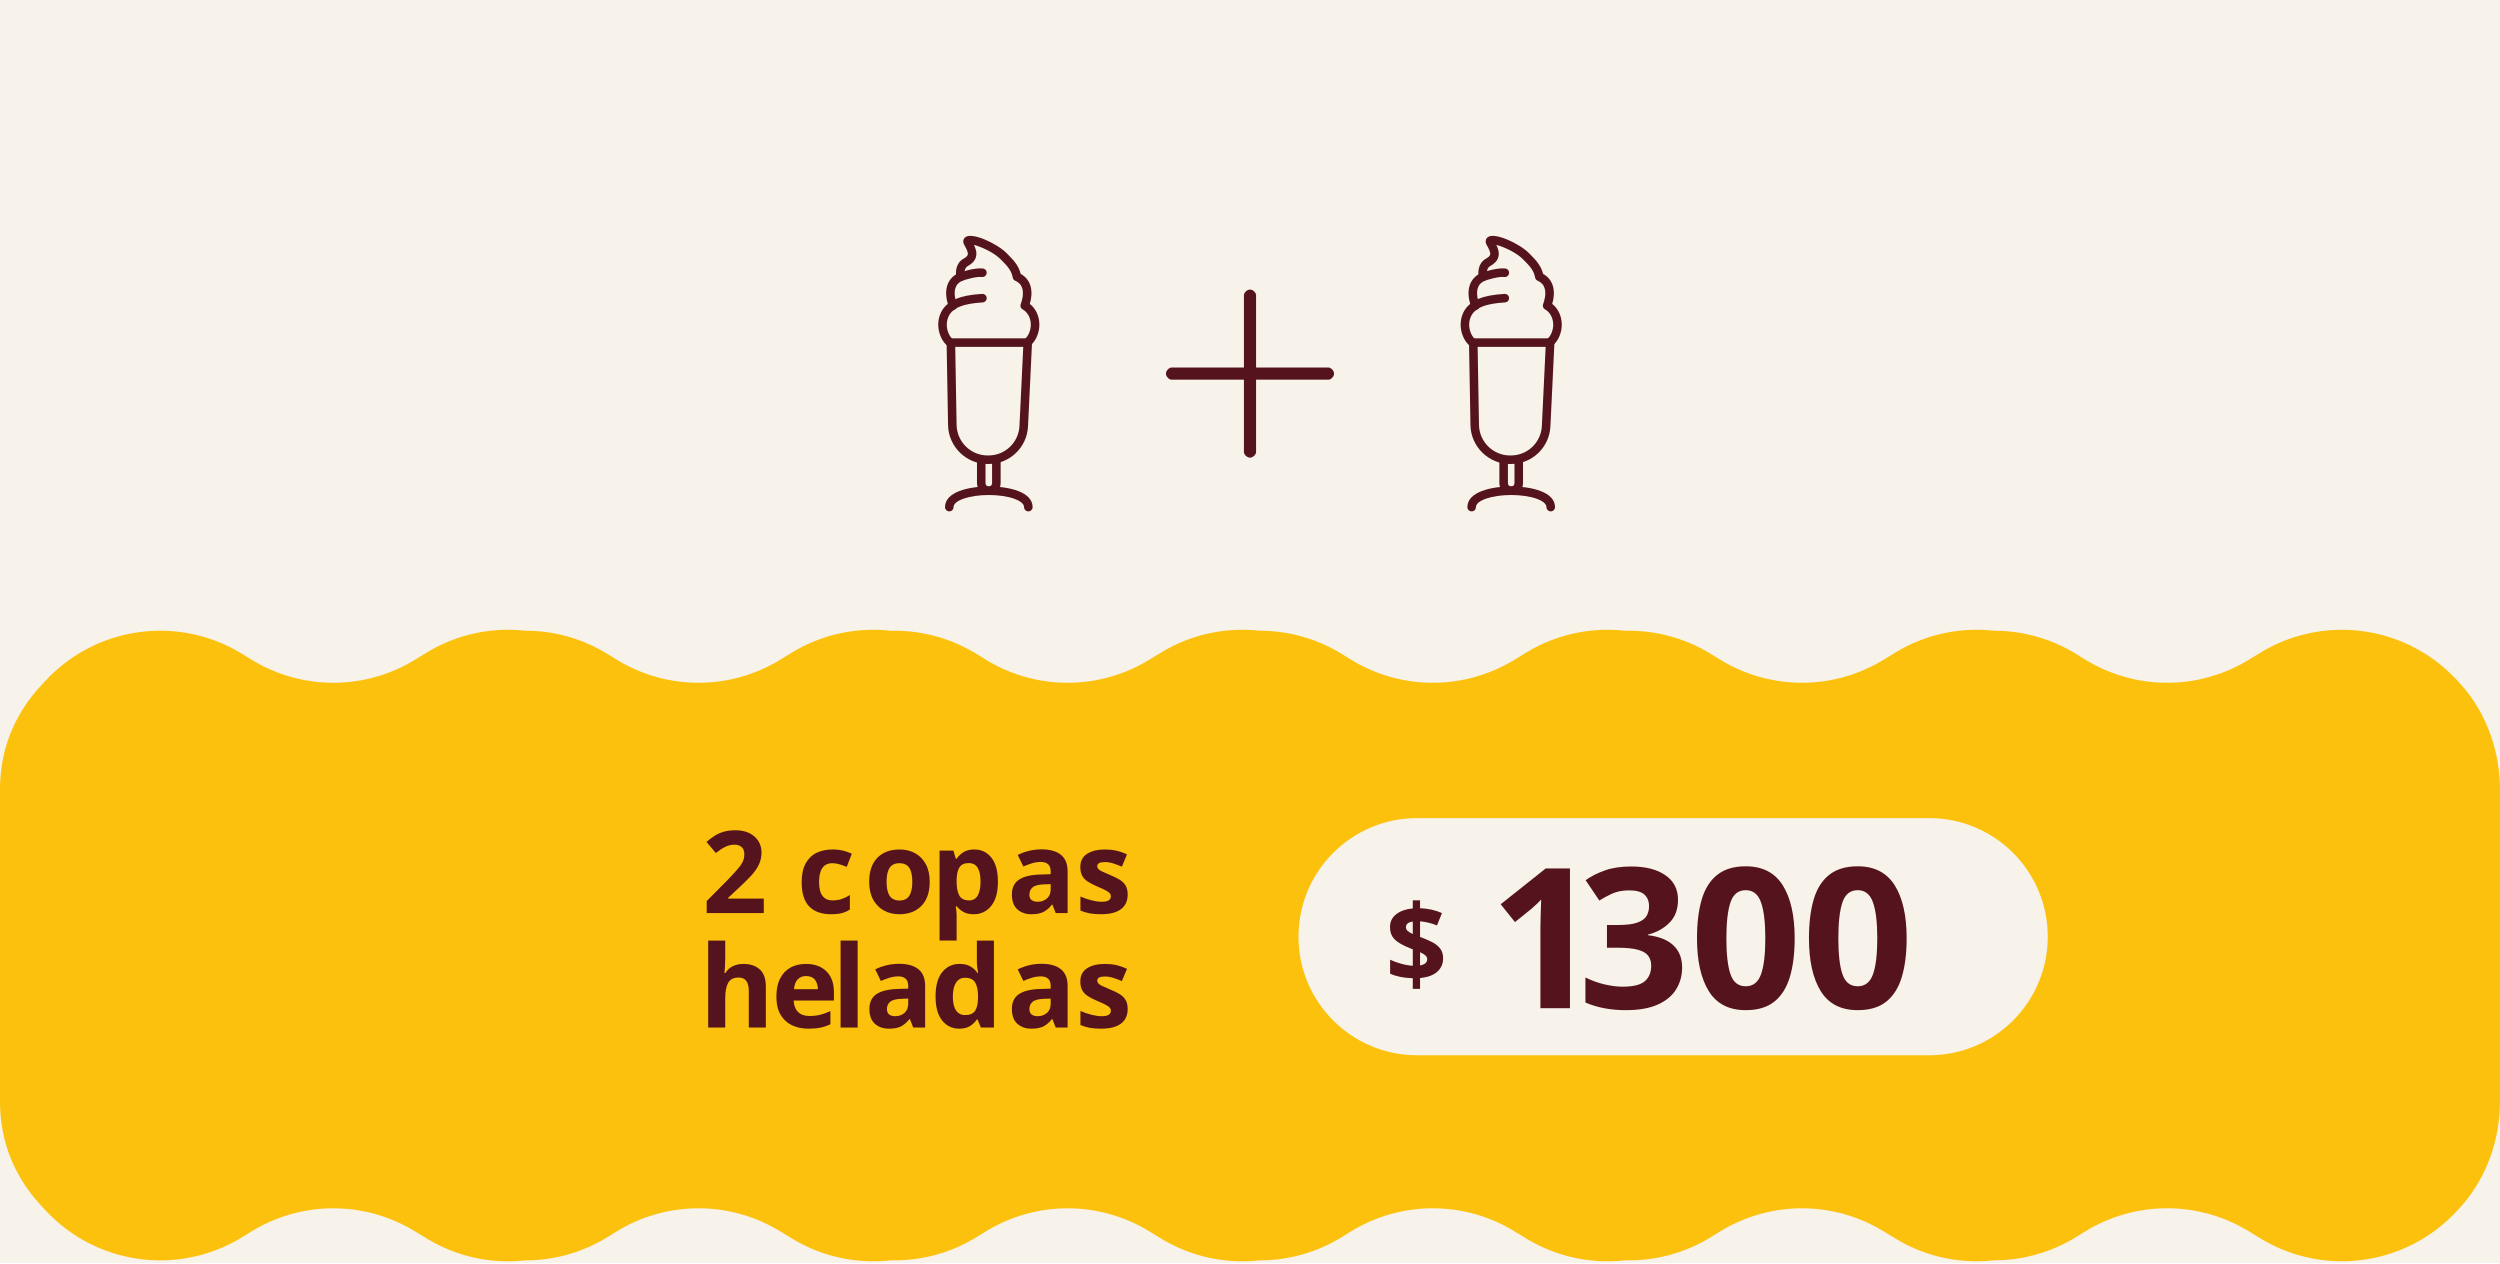
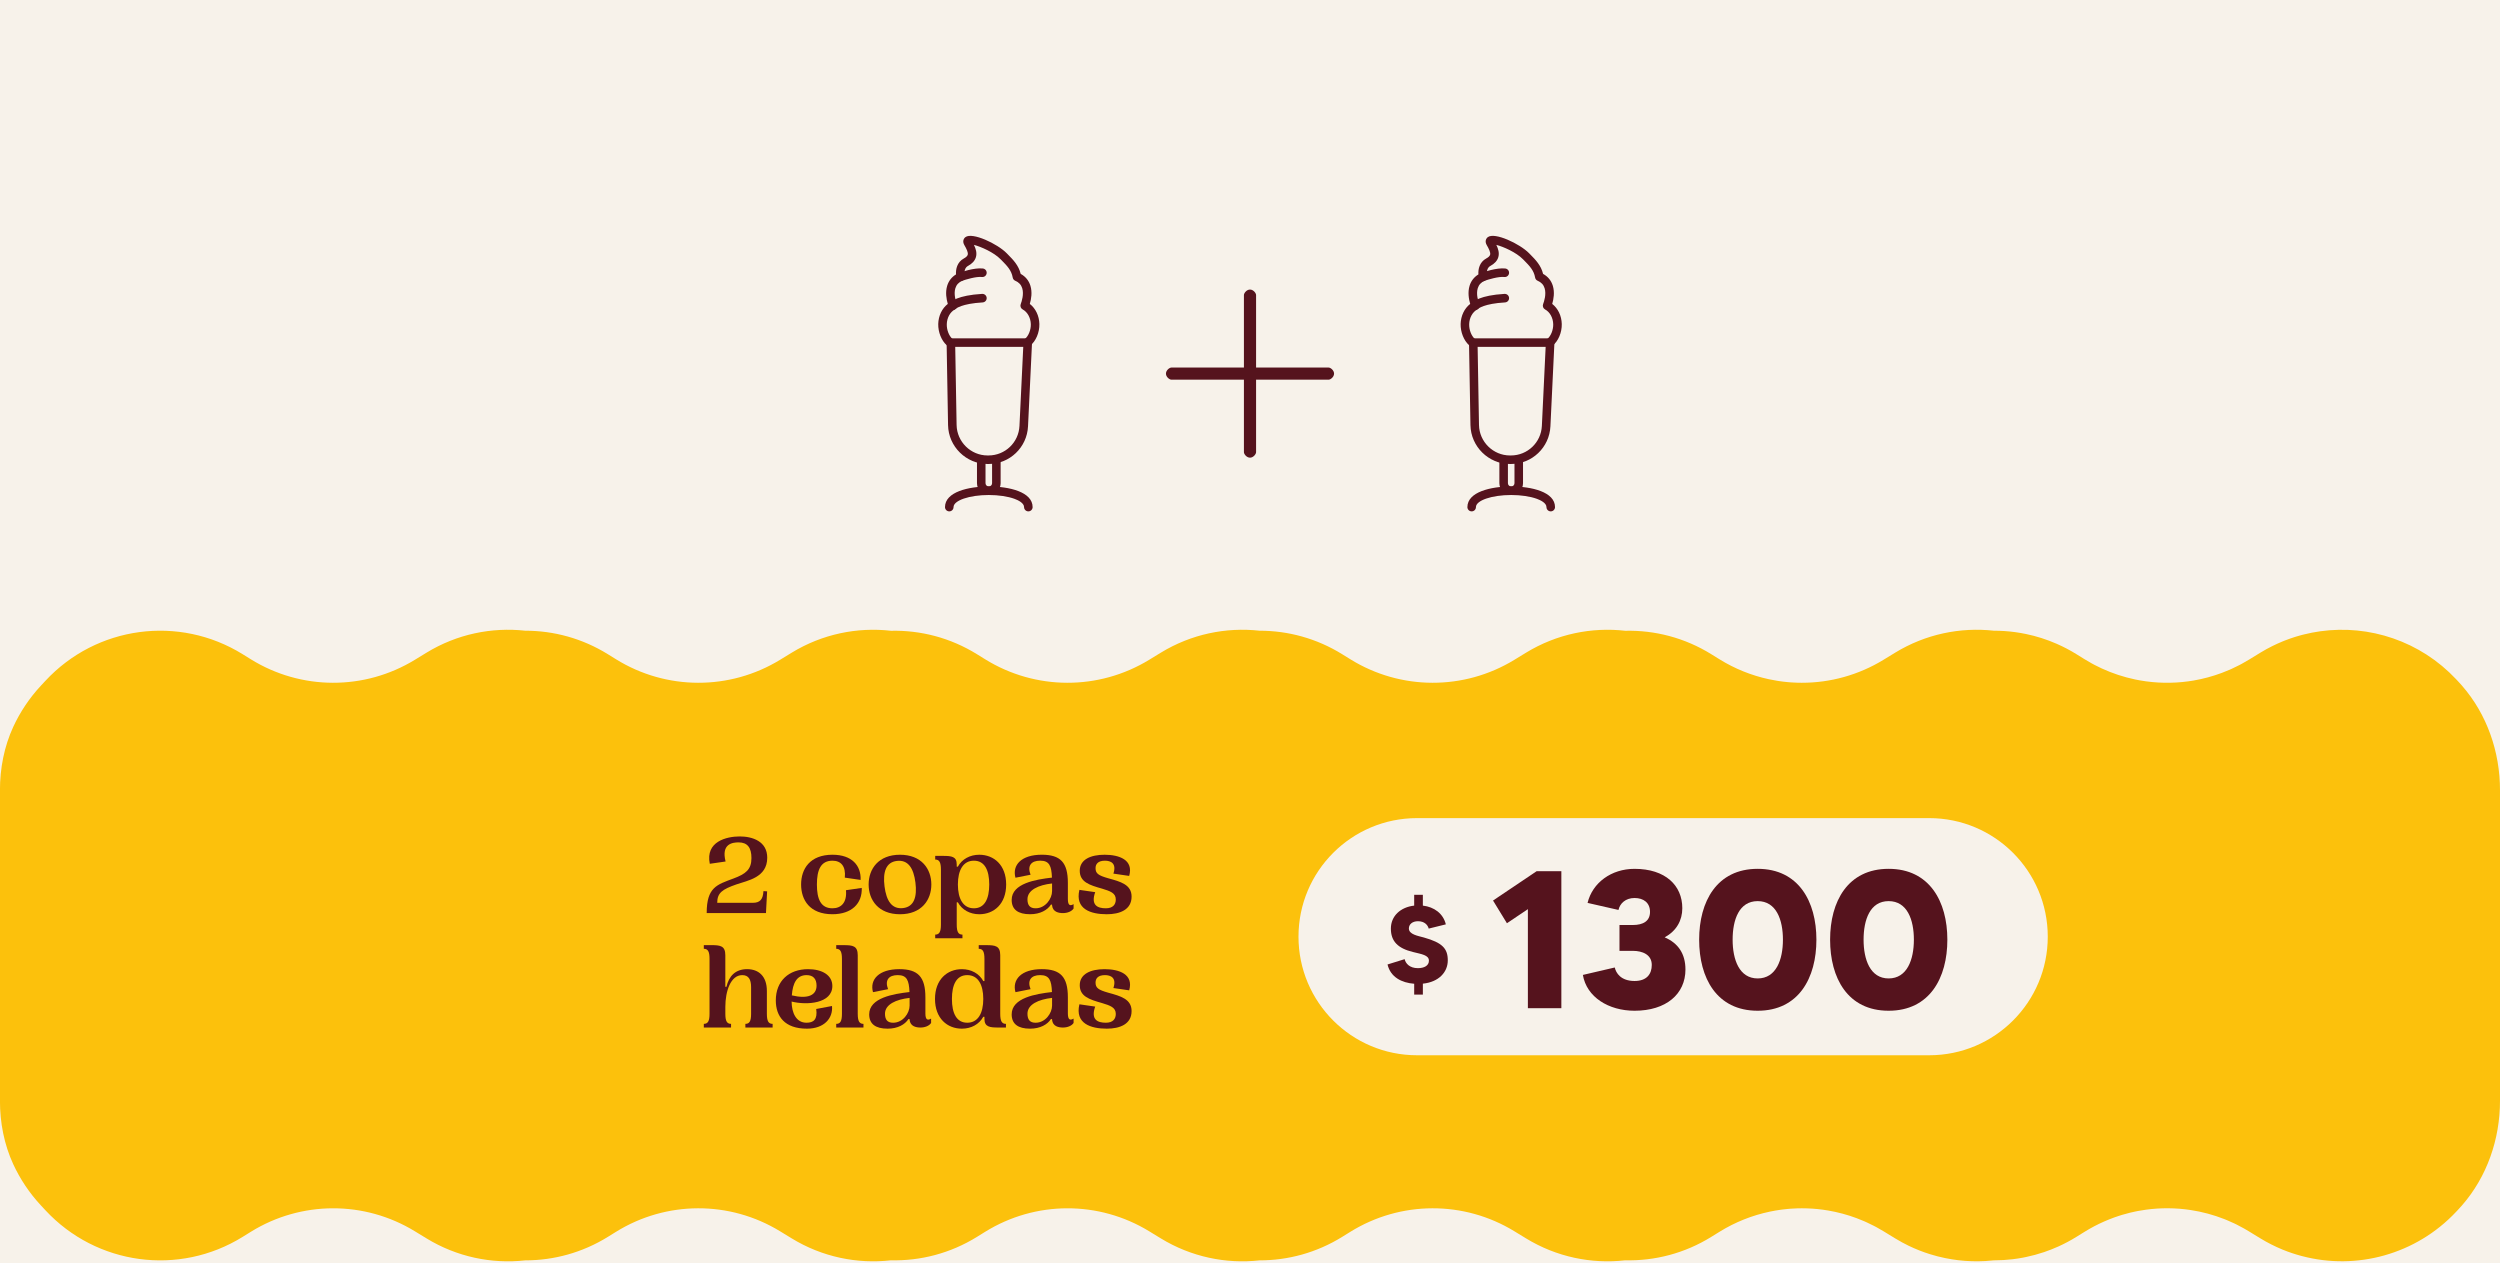
- <svg xmlns="http://www.w3.org/2000/svg" xmlns:xlink="http://www.w3.org/1999/xlink" viewBox="0 0 1920 970">
-   <style>.E{letter-spacing:0em}.J{letter-spacing:-.03em}.I{letter-spacing:-.05em}.L{letter-spacing:-.05em}.H{letter-spacing:-.02em}.M{letter-spacing:-.03em}.K{letter-spacing:0em}.N{fill:#55131d}.O{font-weight:700}.P{font-family:MADETOMMY-Bold,MADE TOMMY}</style>
-   <path d="M0 970V0h1920v970z" fill="#f7f2ea" />
-   <path d="M1920 606.83v238.61c0 29.43-9.94 58.26-29.24 80.36-.99 1.14-2.02 2.28-3.07 3.39l-1.44 1.53c-30.88 32.82-76.46 44.97-118.2 33.99l-1.13-.3-2.55-.73-1.58-.48-2.26-.72-2.02-.7-1.86-.66c-1.3-.48-2.59-.99-3.88-1.52-5.76-2.39-11.41-5.24-16.87-8.58l-8.84-5.4a111.64 111.64 0 0 0-3.64-2.14 128.98 128.98 0 0 0-5.56-2.95l-1.88-.92a137.89 137.89 0 0 0-5.71-2.54l-1.92-.78a119.7 119.7 0 0 0-25.73-6.95 120.02 120.02 0 0 0-34.69-.27 129.9 129.9 0 0 0-6.12 1l-2.03.41a155.24 155.24 0 0 0-4.04.91c-2.01.49-4.01 1.03-6.01 1.64l-2.48.78-2.94 1-1.04.37-3.38 1.29-3.87 1.62c-5.13 2.26-10.14 4.88-15 7.9l-6.28 3.89c-4.51 2.8-9.16 5.27-13.89 7.41-3.61 1.63-7.28 3.07-10.99 4.33-4.61 1.56-9.3 2.82-14 3.8l-2.58.51a107.23 107.23 0 0 1-3.04.52c-.34.06-.68.11-1 .16-1.17.18-2.35.33-3.53.48-4.78.57-9.6.86-14.39.85-2.23.25-4.47.43-6.7.55a119.34 119.34 0 0 1-20.69-.65c-3.36-.41-6.7-.94-10.03-1.62a140.04 140.04 0 0 1-5.99-1.38c-1.98-.52-3.95-1.08-5.91-1.7a120.58 120.58 0 0 1-16.07-6.36c-1.68-.82-3.34-1.67-5-2.56h0c-1.86-1.01-3.7-2.08-5.52-3.19l-8.83-5.4a120.74 120.74 0 0 0-5.48-3.15l-1.86-.98a126.84 126.84 0 0 0-5.63-2.74l-1.91-.85c-1.9-.83-3.83-1.6-5.76-2.33-7.11-2.66-14.4-4.61-21.79-5.89a108.8 108.8 0 0 0-4.03-.62c-5.39-.74-10.83-1.1-16.26-1.1l-2.04.02c-.6 0-1.19.02-1.79.04-1.65.05-3.3.14-4.95.26l-1.48.12a113.93 113.93 0 0 0-4.1.43c-.74.08-1.46.18-2.19.28a122 122 0 0 0-3.83.6c-1.39.24-2.78.51-4.17.8-13.5 2.82-26.63 8-38.76 15.51l-6.28 3.89c-20.43 12.66-43.38 18.52-66.04 17.99-25.88 2.95-52.74-2.46-76.3-16.87l-8.84-5.4a120.05 120.05 0 0 0-126.02.39l-6.28 3.89a119.96 119.96 0 0 1-63.43 18.04c-25.76 2.85-52.47-2.58-75.92-16.92l-8.83-5.4c-38.75-23.69-87.4-23.54-126.02.39l-6.28 3.89c-20.43 12.66-43.38 18.52-66.04 17.99-25.88 2.95-52.74-2.46-76.3-16.87l-8.84-5.4a120.05 120.05 0 0 0-126.02.39l-6.27 3.89c-19.65 12.17-41.62 18.06-63.43 18.04-25.77 2.85-52.48-2.58-75.92-16.92l-8.84-5.4c-38.75-23.69-87.4-23.54-126.02.39l-6.27 3.89c-48.88 30.3-112.24 21.76-151.46-20.42l-3.42-3.68c-8.97-9.64-16.07-20.37-21.32-31.73-7.02-15.22-10.2-31.95-10.2-48.73V606.99c0-16.79 3.18-33.51 10.2-48.73 5.25-11.37 12.35-22.1 21.32-31.74l3.42-3.67c39.22-42.18 102.58-50.72 151.46-20.42l6.27 3.89c38.62 23.93 87.26 24.08 126.02.38l8.84-5.4c23.44-14.33 50.15-19.76 75.92-16.91 21.81-.03 43.78 5.87 63.43 18.04l6.27 3.89c38.62 23.93 87.26 24.08 126.02.39l8.84-5.41c23.56-14.4 50.42-19.81 76.3-16.86 22.66-.53 45.62 5.33 66.04 17.99l6.28 3.89c38.62 23.93 87.26 24.08 126.02.38l8.83-5.4c23.45-14.33 50.16-19.76 75.92-16.91a119.87 119.87 0 0 1 63.43 18.04l6.28 3.89c38.62 23.93 87.26 24.08 126.02.39l8.84-5.41c23.56-14.4 50.42-19.81 76.3-16.86 22.66-.53 45.62 5.33 66.04 17.99l6.28 3.89c11.86 7.35 24.68 12.46 37.86 15.31 2.1.46 4.21.86 6.32 1.19l1.7.27 3.05.41c1.06.13 2.13.24 3.2.34a44.59 44.59 0 0 0 1.59.14 43.03 43.03 0 0 0 1.6.12c1.41.09 2.83.16 4.25.21l1.68.04 2.02.02c21.73.01 43.46-5.88 62.74-17.67l8.83-5.4c23.45-14.33 50.16-19.76 75.92-16.91 5.49-.01 11 .36 16.48 1.11 1.35.18 2.71.39 4.06.63a114.8 114.8 0 0 1 4.04.77 119.26 119.26 0 0 1 23.77 7.59l3.84 1.77 3.8 1.91a113.3 113.3 0 0 1 7.45 4.27l6.28 3.89c1.82 1.12 3.66 2.21 5.53 3.22l1.86 1c1.88.99 3.78 1.93 5.69 2.8 8.29 3.82 16.91 6.64 25.68 8.48l3.75.72c12.25 2.16 24.75 2.4 37.06.72l4.04-.62c7.38-1.27 14.68-3.23 21.78-5.89 1.93-.73 3.86-1.5 5.76-2.33l1.91-.85a138.96 138.96 0 0 0 5.63-2.74l1.86-.98a120.74 120.74 0 0 0 5.48-3.15l8.83-5.41c3.03-1.86 6.13-3.56 9.27-5.12a131.25 131.25 0 0 1 3.79-1.8c1.26-.58 2.54-1.12 3.82-1.65.64-.28 1.28-.54 1.94-.79a138.71 138.71 0 0 1 3.87-1.44h0c1.21-.44 2.43-.84 3.66-1.23l1.72-.52 1.92-.56 2.1-.57 1.39-.35a121.74 121.74 0 0 1 12.43-2.43c.03 0 .05 0 .08-.01 37.73-5.29 76.88 7.54 104.37 36.77l1.44 1.53c1.05 1.11 2.08 2.25 3.07 3.39 19.29 22.1 29.24 50.93 29.24 80.36z" fill="#fcc10c" />
-   <rect x="997.24" y="628.31" width="575.44" height="182.13" rx="91.06" fill="#f7f2ea" />
-   <text font-size="83.24" class="N O P">
-     <tspan x="1063.96" y="754.61">$</tspan>
-   </text>
-   <text font-size="150.33" class="N O P">
-     <tspan class="E" x="1143.65" y="774.3">1</tspan>
-     <tspan x="1211.9" y="774.3">300</tspan>
-   </text>
-   <g class="N">
-     <path d="M960 351.49c-2.58 0-4.67-2.73-4.67-4.24V226.62c0-1.51 2.09-4.24 4.67-4.24s4.67 2.73 4.67 4.24v120.63c0 1.51-2.09 4.24-4.67 4.24z" />
-     <path d="M1024.56 286.94c0 2.58-2.73 4.67-4.24 4.67H899.69c-1.51 0-4.24-2.09-4.24-4.67s2.73-4.67 4.24-4.67h120.63c1.51 0 4.24 2.09 4.24 4.67z" />
-     <text font-family="PPWoodland-Bold,PP Woodland" font-size="87.88" class="O">
-       <tspan x="539.23" y="701.26">2 </tspan>
-       <tspan class="H" x="611.73" y="701.26">c</tspan>
-       <tspan class="I" x="663.58" y="701.26">o</tspan>
-       <tspan class="J" x="714.73" y="701.26">p</tspan>
-       <tspan class="K" x="773.44" y="701.26">a</tspan>
-       <tspan x="825.73" y="701.26">s</tspan>
-       <tspan class="L" x="537.03" y="789.15">h</tspan>
-       <tspan class="I" x="592.31" y="789.15">e</tspan>
-       <tspan class="H" x="638.71" y="789.15">l</tspan>
-       <tspan class="M" x="664.02" y="789.15">a</tspan>
-       <tspan class="H" x="714.56" y="789.15">d</tspan>
-       <tspan class="K" x="773.44" y="789.15">a</tspan>
-       <tspan x="825.73" y="789.15">s</tspan>
-     </text>
-     <use xlink:href="#B" />
-     <use xlink:href="#C" />
-     <use xlink:href="#D" />
-     <use xlink:href="#E" />
-     <path d="M758.43 356.35c-16.43 0-30.03-13.39-30.32-29.84L727 263.19a3.26 3.26 0 0 1 .94-2.36c.62-.63 1.46-.98 2.34-.98h59.03a3.28 3.28 0 0 1 2.38 1.01c.62.65.95 1.53.9 2.42l-3.07 64.15c-.78 16.2-14.08 28.91-30.29 28.92h-.8zm-24.81-89.93l1.05 59.98c.23 12.9 10.88 23.39 23.76 23.39h.79c12.7-.01 23.13-9.97 23.73-22.67l2.91-60.71h-52.25z" />
-     <use xlink:href="#F" />
-     <use xlink:href="#B" x="401.2" />
-     <use xlink:href="#C" x="401.2" />
-     <use xlink:href="#D" x="401.2" />
-     <use xlink:href="#E" x="401.2" />
-     <path d="M1159.63 356.35c-16.43 0-30.03-13.39-30.32-29.84l-1.11-63.32a3.26 3.26 0 0 1 .94-2.36c.62-.63 1.46-.98 2.34-.98h59.03a3.28 3.28 0 0 1 2.38 1.01c.62.65.95 1.53.9 2.42l-3.07 64.15c-.78 16.2-14.08 28.91-30.29 28.92h-.8zm-24.81-89.93l1.05 59.98c.23 12.9 10.88 23.39 23.76 23.39h.79c12.7-.01 23.13-9.97 23.73-22.67l2.91-60.71h-52.25z" />
-     <use xlink:href="#F" x="401.2" />
+ <svg xmlns="http://www.w3.org/2000/svg" id="Capa_2" data-name="Capa 2" viewBox="0 0 1920 970">
+   <defs>
+     <style>
+       .cls-1 {
+         fill: #fcc10c;
+       }
+ 
+       .cls-2 {
+         fill: #55131d;
+       }
+ 
+       .cls-3 {
+         fill: #f7f2ea;
+       }
+     </style>
+   </defs>
+   <g id="Capa_1-2" data-name="Capa 1">
+     <g>
+       <rect class="cls-3" x="475" y="-475" width="970" height="1920" transform="translate(475 1445) rotate(-90)" />
+       <path class="cls-1" d="M1920,606.83v238.61c0,29.43-9.94,58.26-29.24,80.36-.99,1.14-2.02,2.28-3.07,3.39l-1.44,1.53c-30.88,32.82-76.46,44.97-118.2,33.99-.38-.1-.75-.2-1.13-.3-.85-.23-1.7-.48-2.55-.73-.53-.16-1.06-.32-1.58-.48-.75-.24-1.51-.47-2.26-.72-.68-.23-1.35-.46-2.02-.7-.62-.22-1.24-.43-1.86-.66-1.3-.48-2.59-.99-3.88-1.52,0,0,0,0,0,0-5.76-2.39-11.41-5.24-16.87-8.58l-8.84-5.4c-1.2-.74-2.42-1.45-3.64-2.14-1.84-1.03-3.69-2.02-5.56-2.95-.63-.31-1.25-.62-1.88-.92-1.89-.89-3.79-1.74-5.71-2.54-.64-.26-1.28-.52-1.92-.78-8.35-3.29-16.99-5.61-25.73-6.95-11.49-1.77-23.18-1.86-34.69-.27-2.04,.28-4.08,.62-6.12,1-.68,.13-1.35,.27-2.03,.41-1.34,.28-2.69,.59-4.04,.91-2.01,.49-4.01,1.03-6.01,1.64-.83,.25-1.65,.51-2.48,.78-.98,.32-1.97,.66-2.94,1-.35,.12-.7,.24-1.04,.37-1.13,.42-2.26,.85-3.38,1.29-1.29,.52-2.59,1.05-3.87,1.62-5.13,2.26-10.14,4.88-15,7.9l-6.28,3.89c-4.51,2.8-9.16,5.27-13.89,7.41-3.61,1.63-7.28,3.07-10.99,4.33-4.61,1.56-9.3,2.82-14,3.8-.86,.18-1.71,.35-2.58,.51-1.01,.19-2.03,.36-3.04,.52-.34,.06-.68,.11-1,.16-1.17,.18-2.35,.33-3.53,.48-4.78,.57-9.6,.86-14.39,.85-2.23,.25-4.47,.43-6.7,.55-6.88,.38-13.8,.17-20.69-.65,0,0,0,0-.02,0-3.34-.41-6.68-.94-10.01-1.62-2-.41-4-.88-5.99-1.38-1.98-.52-3.95-1.08-5.91-1.7-5.45-1.71-10.82-3.84-16.07-6.36-1.68-.82-3.34-1.67-5-2.56h0c-1.86-1.01-3.7-2.08-5.52-3.19l-8.83-5.4c-1.81-1.1-3.64-2.16-5.48-3.15-.62-.33-1.23-.66-1.86-.98-1.86-.96-3.74-1.88-5.63-2.74-.64-.28-1.27-.57-1.91-.85-1.9-.83-3.83-1.6-5.76-2.33-7.11-2.66-14.4-4.61-21.79-5.89-1.34-.23-2.68-.44-4.03-.62-5.39-.74-10.83-1.1-16.26-1.1-.68,0-1.36,0-2.04,.02-.6,0-1.19,.02-1.79,.04-1.65,.05-3.3,.14-4.95,.26-.5,.04-.99,.08-1.48,.12-1.37,.12-2.73,.26-4.1,.43-.74,.08-1.46,.18-2.19,.28-1.28,.18-2.56,.38-3.83,.6-1.39,.24-2.78,.51-4.17,.8-13.5,2.82-26.63,8-38.76,15.51l-6.28,3.89c-20.43,12.66-43.38,18.52-66.04,17.99-25.88,2.95-52.74-2.46-76.3-16.87l-8.84-5.4c-38.75-23.7-87.4-23.55-126.02,.39l-6.28,3.89c-19.64,12.17-41.62,18.06-63.43,18.04-25.76,2.85-52.47-2.58-75.92-16.92l-8.83-5.4c-38.75-23.69-87.4-23.54-126.02,.39l-6.28,3.89c-20.43,12.66-43.38,18.52-66.04,17.99-25.88,2.95-52.74-2.46-76.3-16.87l-8.84-5.4c-38.75-23.7-87.4-23.55-126.02,.39l-6.27,3.89c-19.65,12.17-41.62,18.06-63.43,18.04-25.77,2.85-52.48-2.58-75.92-16.92l-8.84-5.4c-38.75-23.69-87.4-23.54-126.02,.39l-6.27,3.89c-48.88,30.3-112.24,21.76-151.46-20.42l-3.42-3.68c-8.97-9.64-16.07-20.37-21.32-31.73-7.02-15.22-10.2-31.95-10.2-48.73v-238.37c0-16.79,3.18-33.51,10.2-48.73,5.25-11.37,12.35-22.1,21.32-31.74l3.42-3.67c39.22-42.18,102.58-50.72,151.46-20.42l6.27,3.89c38.62,23.93,87.26,24.08,126.02,.38l8.84-5.4c23.44-14.33,50.15-19.76,75.92-16.91,21.81-.03,43.78,5.87,63.43,18.04l6.27,3.89c38.62,23.93,87.26,24.08,126.02,.39l8.84-5.41c23.56-14.4,50.42-19.81,76.3-16.86,22.66-.53,45.62,5.33,66.04,17.99l6.28,3.89c38.62,23.93,87.26,24.08,126.02,.38l8.83-5.4c23.45-14.33,50.16-19.76,75.92-16.91,21.81-.03,43.79,5.87,63.43,18.04l6.28,3.89c38.62,23.93,87.26,24.08,126.02,.39l8.84-5.41c23.56-14.4,50.42-19.81,76.3-16.86,22.66-.53,45.62,5.33,66.04,17.99l6.28,3.89c11.86,7.35,24.68,12.46,37.86,15.31,2.1,.46,4.21,.86,6.32,1.19,.57,.09,1.13,.18,1.7,.27,1.01,.15,2.04,.29,3.05,.41,1.06,.13,2.13,.24,3.2,.34,.54,.06,1.06,.1,1.59,.14,.54,.05,1.06,.09,1.6,.12,1.41,.09,2.83,.16,4.25,.21,.56,.02,1.12,.03,1.68,.04,.68,.01,1.34,.02,2.02,.02,21.73,.01,43.46-5.88,62.74-17.67l8.83-5.4c23.45-14.33,50.16-19.76,75.92-16.91,5.49-.01,11,.36,16.48,1.11,1.35,.18,2.71,.39,4.06,.63,1.34,.23,2.7,.49,4.04,.77,8.08,1.67,16.04,4.2,23.77,7.59,1.28,.57,2.57,1.16,3.84,1.77,1.27,.62,2.54,1.25,3.8,1.91,2.52,1.32,5,2.74,7.45,4.27l6.28,3.89c1.82,1.12,3.66,2.21,5.53,3.22,.62,.34,1.24,.68,1.86,1,1.88,.99,3.78,1.93,5.69,2.8,8.29,3.82,16.91,6.64,25.68,8.48,1.25,.26,2.5,.5,3.75,.72,12.25,2.16,24.75,2.4,37.06,.72,1.35-.19,2.69-.39,4.04-.62,7.38-1.27,14.68-3.23,21.78-5.89,1.93-.73,3.86-1.5,5.76-2.33,.64-.28,1.27-.57,1.91-.85,1.89-.87,3.77-1.78,5.63-2.74,.63-.33,1.24-.66,1.86-.98,1.84-.99,3.67-2.05,5.48-3.15l8.83-5.41c3.03-1.86,6.13-3.56,9.27-5.12,1.25-.62,2.52-1.22,3.79-1.8,1.26-.58,2.54-1.12,3.82-1.65,.64-.28,1.28-.54,1.94-.79,1.28-.5,2.58-.98,3.87-1.44h0c1.21-.44,2.43-.84,3.66-1.23,.57-.18,1.14-.35,1.72-.52,.64-.19,1.28-.38,1.92-.56,.7-.2,1.4-.39,2.1-.57,.46-.12,.93-.24,1.39-.35,4.12-1.03,8.27-1.84,12.43-2.43,.03,0,.05,0,.08-.01,37.73-5.29,76.88,7.54,104.37,36.77l1.44,1.53c1.05,1.11,2.08,2.25,3.07,3.39,19.29,22.1,29.24,50.93,29.24,80.36Z" />
+       <rect class="cls-3" x="997.24" y="628.31" width="575.44" height="182.13" rx="91.06" ry="91.06" />
+       <g>
+         <path class="cls-2" d="M1092.76,755.44v8.41h-6.66v-8.32c-9.57-.75-18.15-4.99-20.48-14.82l13.15-4.08c.75,3.33,3.83,6.91,10.15,6.91,4.91,0,8.49-1.92,8.49-5.74,0-4.33-5.66-4.99-12.24-6.66-11.65-2.83-16.98-8.24-16.98-17.98s7.49-16.48,17.9-17.65v-8.32h6.66v8.32c8.66,1,15.65,6.08,17.65,14.4l-13.15,3.25c-.75-2.83-3.25-5.66-8.24-5.66-4.16,0-6.99,2.25-6.99,5.58,0,4.58,6.99,5.66,11.49,6.91,14.23,4,18.39,8.49,18.39,17.56s-6.91,16.65-19.14,17.9Z" />
+         <g>
+           <path class="cls-2" d="M1199.12,669.07v105.23h-25.71v-76.07l-16.09,10.82-10.67-17.44,33.52-22.55h18.94Z" />
+           <path class="cls-2" d="M1294.43,744.53c0,18.94-14.88,31.72-39.09,31.72-19.99,0-36.83-10.52-39.69-27.51l24.5-5.71c.9,4.21,4.66,10.37,15.18,10.37,9.47,0,13.23-5.41,13.23-12.33,0-7.97-7.22-10.82-14.58-10.82h-10.22v-19.84h10.22c7.97,0,13.23-3.01,13.23-10.07s-4.96-10.67-11.88-10.67-11.27,4.21-12.33,9.17l-23.75-5.41c3.76-15.48,18.19-26.16,36.08-26.16,23.75,0,36.68,12.78,36.68,30.22,0,9.47-4.51,17.44-13.53,22.4,10.22,4.36,15.94,12.48,15.94,24.65Z" />
+           <path class="cls-2" d="M1395,721.68c0,29.31-13.53,54.57-45.1,54.57s-44.95-25.25-44.95-54.57,13.53-54.42,44.95-54.42,45.1,25.1,45.1,54.42Zm-25.71,0c0-15.33-5.11-29.62-19.39-29.62s-19.24,14.28-19.24,29.62,5.11,29.76,19.24,29.76,19.39-14.28,19.39-29.76Z" />
+           <path class="cls-2" d="M1495.57,721.68c0,29.31-13.53,54.57-45.1,54.57s-44.95-25.25-44.95-54.57,13.53-54.42,44.95-54.42,45.1,25.1,45.1,54.42Zm-25.71,0c0-15.33-5.11-29.62-19.39-29.62s-19.24,14.28-19.24,29.62,5.11,29.76,19.24,29.76,19.39-14.28,19.39-29.76Z" />
+         </g>
+       </g>
+       <g>
+         <path class="cls-2" d="M960,351.49c-2.58,0-4.67-2.73-4.67-4.24v-120.63c0-1.51,2.09-4.24,4.67-4.24s4.67,2.73,4.67,4.24v120.63c0,1.51-2.09,4.24-4.67,4.24Z" />
+         <path class="cls-2" d="M1024.56,286.94c0,2.58-2.73,4.67-4.24,4.67h-120.63c-1.51,0-4.24-2.09-4.24-4.67s2.73-4.67,4.24-4.67h120.63c1.51,0,4.24,2.09,4.24,4.67Z" />
+       </g>
+       <g>
+         <path class="cls-2" d="M586.34,684.38l2.81,.18-.62,11.6-.26,5.1h-45.53c0-19.86,7.82-21.8,20.48-26.54,9.49-3.52,13.89-6.86,13.89-15.73,0-7.91-2.99-12.04-9.84-12.04-4.57,0-13.54,.97-10.02,14.68l-12.13,1.76c-3.52-17.14,13.01-21.01,22.94-21.01s21.18,3.78,21.18,16.35c0,15.29-15.12,17.49-23.64,20.48-10.81,3.78-14.77,6.42-14.77,14.15h27.33c5.54,0,7.82-2.64,8.17-8.96Z" />
+         <path class="cls-2" d="M639.42,656.44c14.77,0,21.97,8.26,21.53,19.34l-12.13-1.76c.88-8.61-2.81-13.01-9.49-13.01-8.96,0-11.95,7.03-11.95,18.28s2.99,18.28,11.95,18.28c6.68,0,11.25-4.39,10.37-13.89l12.13-1.76c.44,11.95-7.73,20.21-22.5,20.21-17.49,0-24.08-10.99-24.08-22.85s6.68-22.85,24.17-22.85Z" />
+         <path class="cls-2" d="M691.19,656.44c16.61,0,24.08,10.99,24.08,22.85s-7.47,22.85-24.08,22.85-24.08-10.99-24.08-22.85,7.47-22.85,24.08-22.85Zm2.46,40.96c8.26-1.05,10.81-8.44,9.4-19.6-1.41-11.07-5.62-17.67-14.33-16.61-8.26,1.05-10.81,8.44-9.4,19.6,1.41,11.07,5.62,17.67,14.33,16.61Z" />
+         <path class="cls-2" d="M752.09,702.14c-7.12,0-13.27-3.34-16.44-9.14h-.88v17.05c0,5.62,1.23,7.73,4.39,7.73v2.81h-20.92v-2.81c3.16,0,4.39-2.11,4.39-7.73v-42.19c0-5.62-1.23-7.73-4.39-7.73v-2.81h5.8c6.86,0,10.72,.44,10.72,6.59v1.67h.88c3.16-5.8,9.32-9.14,16.44-9.14,11.25,0,20.65,7.91,20.65,22.85s-9.4,22.85-20.65,22.85Zm-4.13-41.13c-8.26,0-12.3,7.29-12.3,18.28s4.04,18.28,12.3,18.28,11.78-7.29,11.78-18.28-3.52-18.28-11.78-18.28Z" />
+         <path class="cls-2" d="M824.51,694.4v3.34c-1.49,2.29-4.83,3.52-8.17,3.52s-7.82-.88-8.35-5.89v-.62h-.88c-2.64,4.13-8.17,7.38-16,7.38-9.23,0-14.15-3.6-14.15-10.99,0-12.74,18.63-15.73,30.94-17.14-.35-9.05-2.02-13.01-9.05-13.01s-10.02,4.04-7.38,10.81l-11.6,2.29c-2.64-9.67,4.48-17.67,20.21-17.67,14.33,0,20.04,5.89,20.04,21.62v12.3c0,4.92,1.58,5.71,4.39,4.04Zm-16.52-11.07v-4.83c-10.37,1.14-18.9,5.01-18.9,12.13,0,4.66,1.93,6.94,6.24,6.94,7.56,0,12.66-7.38,12.66-13.18v-1.05Z" />
+         <path class="cls-2" d="M848.32,656.44c11.16,0,22.41,3.87,18.9,16.26l-12.13-1.76c2.64-8-2.11-9.93-6.5-9.93-5.36,0-7.21,2.64-7.21,5.71,0,4.04,2.02,5.62,9.84,7.82,9.32,2.55,17.84,4.83,17.84,14.06,0,10.11-9.05,13.54-19.07,13.54-12.22,0-24.52-3.87-21.01-18.72l12.13,1.76c-3.52,10.02,1.76,12.39,8.17,12.39,5.45,0,7.65-2.9,7.65-6.77,0-5.01-4.31-6.42-10.63-8.35-9.67-2.72-17.05-5.1-17.05-13.71s8.35-12.3,19.07-12.3Z" />
+         <path class="cls-2" d="M593.37,786.33v2.81h-20.92v-2.81c3.16,0,4.39-2.11,4.39-7.73v-20.48c0-5.89-1.93-9.23-6.77-9.23-8.96,0-13.01,12.39-13.01,24.43v5.27c0,5.62,1.23,7.73,4.39,7.73v2.81h-20.92v-2.81c3.16,0,4.39-2.11,4.39-7.73v-42.19c0-5.62-1.23-7.73-4.39-7.73v-2.81h5.8c6.86,0,10.72,.53,10.72,7.73v24.26h.88c1.85-8.26,6.94-13.54,15.82-13.54s15.21,5.36,15.21,16.79v17.49c0,5.62,1.23,7.73,4.39,7.73Z" />
+         <path class="cls-2" d="M638.98,772.62c.88,9.4-6.06,17.4-19.25,17.4-17.05,0-23.91-9.4-23.91-21.71,0-14.94,10.02-23.99,24.79-23.99,10.9,0,18.63,4.66,18.63,12.92,0,13.45-19.51,14.94-31.29,11.95,.09,8.88,3.6,16.26,11.43,16.26,5.45,0,8.61-2.46,7.47-10.55l12.13-2.29Zm-30.85-8.17c12.48,2.99,18.98-.18,18.98-7.47,0-5.19-2.55-8.09-7.65-8.09-7.47,0-10.63,5.98-11.34,15.56Z" />
+         <path class="cls-2" d="M658.75,778.6c0,5.62,1.23,7.73,4.39,7.73v2.81h-20.92v-2.81c3.16,0,4.39-2.11,4.39-7.73v-42.19c0-5.62-1.23-7.73-4.39-7.73v-2.81h5.8c6.86,0,10.72,.53,10.72,7.73v45Z" />
+         <path class="cls-2" d="M715.09,782.29v3.34c-1.49,2.29-4.83,3.52-8.17,3.52s-7.82-.88-8.35-5.89v-.62h-.88c-2.64,4.13-8.17,7.38-16,7.38-9.23,0-14.15-3.6-14.15-10.99,0-12.74,18.63-15.73,30.94-17.14-.35-9.05-2.02-13.01-9.05-13.01s-10.02,4.04-7.38,10.81l-11.6,2.29c-2.64-9.67,4.48-17.67,20.21-17.67,14.33,0,20.04,5.89,20.04,21.62v12.3c0,4.92,1.58,5.71,4.39,4.04Zm-16.52-11.07v-4.83c-10.37,1.14-18.9,5.01-18.9,12.13,0,4.66,1.93,6.94,6.24,6.94,7.56,0,12.66-7.38,12.66-13.18v-1.05Z" />
+         <path class="cls-2" d="M738.73,744.32c7.12,0,13.27,3.34,16.44,9.14h.88v-17.05c0-5.62-1.23-7.73-4.39-7.73v-2.81h5.8c6.86,0,10.72,.53,10.72,7.73v45c0,5.62,1.23,7.73,4.39,7.73v2.81h-5.8c-6.59,0-10.72-.44-10.72-6.59v-1.67h-.88c-3.16,5.8-9.32,9.14-16.44,9.14-11.25,0-20.65-7.91-20.65-22.85s9.4-22.85,20.65-22.85Zm4.13,41.13c8.26,0,12.3-7.29,12.3-18.28s-4.04-18.28-12.3-18.28-11.78,7.29-11.78,18.28,3.52,18.28,11.78,18.28Z" />
+         <path class="cls-2" d="M824.51,782.29v3.34c-1.49,2.29-4.83,3.52-8.17,3.52s-7.82-.88-8.35-5.89v-.62h-.88c-2.64,4.13-8.17,7.38-16,7.38-9.23,0-14.15-3.6-14.15-10.99,0-12.74,18.63-15.73,30.94-17.14-.35-9.05-2.02-13.01-9.05-13.01s-10.02,4.04-7.38,10.81l-11.6,2.29c-2.64-9.67,4.48-17.67,20.21-17.67,14.33,0,20.04,5.89,20.04,21.62v12.3c0,4.92,1.58,5.71,4.39,4.04Zm-16.52-11.07v-4.83c-10.37,1.14-18.9,5.01-18.9,12.13,0,4.66,1.93,6.94,6.24,6.94,7.56,0,12.66-7.38,12.66-13.18v-1.05Z" />
+         <path class="cls-2" d="M848.32,744.32c11.16,0,22.41,3.87,18.9,16.26l-12.13-1.76c2.64-8-2.11-9.93-6.5-9.93-5.36,0-7.21,2.64-7.21,5.71,0,4.04,2.02,5.62,9.84,7.82,9.32,2.55,17.84,4.83,17.84,14.06,0,10.11-9.05,13.54-19.07,13.54-12.22,0-24.52-3.87-21.01-18.72l12.13,1.76c-3.52,10.02,1.76,12.39,8.17,12.39,5.45,0,7.65-2.9,7.65-6.77,0-5.01-4.31-6.42-10.63-8.35-9.67-2.72-17.05-5.1-17.05-13.71s8.35-12.3,19.07-12.3Z" />
+       </g>
+       <g>
+         <path class="cls-2" d="M759.4,380.17c-5.01,0-9.08-4.07-9.08-9.08v-18.01c0-1.81,1.47-3.28,3.28-3.28s3.28,1.47,3.28,3.28v18.01c0,1.39,1.13,2.52,2.52,2.52s2.52-1.13,2.52-2.52v-18.01c0-1.81,1.47-3.28,3.28-3.28s3.28,1.47,3.28,3.28v18.01c0,5.01-4.07,9.08-9.08,9.08Z" />
+         <g>
+           <path class="cls-2" d="M789.13,266.2c-.97,0-1.93-.43-2.58-1.24-1.13-1.42-.88-3.48,.54-4.61,2.76-2.19,4.69-6.96,4.58-11.36-.12-4.92-2.57-9.37-6.25-11.34-1.46-.78-2.1-2.52-1.52-4.06,.82-2.15,2.57-7.65,1.18-12.19-.82-2.7-2.58-4.59-5.37-5.78-1.03-.44-1.76-1.37-1.95-2.47-.94-5.55-4.38-9.04-8.36-13.08l-.96-.97c-5.19-5.31-15.11-9.67-20.46-11.04,1.49,3.05,2.43,6.2,1.54,9.38-.78,2.75-2.85,5.05-6.16,6.84-3.74,2.02-2.4,7.45-2.39,7.5,.4,1.57-.4,3.2-1.89,3.83-2.78,1.19-4.54,3.08-5.37,5.78-1.39,4.55,.37,10.04,1.19,12.19,.59,1.54-.06,3.28-1.52,4.06-3.68,1.97-6.14,6.43-6.25,11.34-.11,4.29,1.64,8.89,4.25,11.2,1.36,1.2,1.49,3.28,.29,4.63-1.2,1.36-3.28,1.48-4.63,.29-4.02-3.55-6.61-10.09-6.47-16.27,.15-6.3,2.9-11.97,7.34-15.43-1.09-3.69-1.99-8.96-.47-13.93,1.14-3.73,3.46-6.7,6.77-8.72-.25-3.94,.81-9.43,6.03-12.25,1.69-.91,2.69-1.87,2.97-2.85,.49-1.75-.96-4.61-2.6-7.44-1.62-2.79-.56-5.02,.84-6.09,5.28-4.01,24.58,5.11,31.7,12.38l.94,.96c4.03,4.08,8.18,8.3,9.81,14.89,3.69,2.02,6.25,5.14,7.47,9.13,1.52,4.97,.62,10.24-.47,13.93,4.44,3.46,7.19,9.13,7.34,15.43,.15,6.49-2.69,13.19-7.07,16.66-.6,.48-1.32,.71-2.04,.71Z" />
+           <path class="cls-2" d="M731.86,237.96c-.83,0-1.65-.3-2.27-.91-1.25-1.23-1.37-3.18-.2-4.48,.86-.96,6.08-5.78,24.91-6.87,1.83-.07,3.36,1.28,3.47,3.09,.11,1.81-1.28,3.36-3.09,3.47-16.18,.94-20.46,4.76-20.5,4.8-.64,.6-1.48,.91-2.32,.91Z" />
+           <path class="cls-2" d="M737.8,215.87c-1.35,0-2.61-.84-3.09-2.18-.61-1.71,.28-3.59,1.98-4.2,1.17-.42,11.54-4.05,18.18-3.28,1.8,.21,3.09,1.84,2.88,3.64s-1.81,3.09-3.64,2.88c-4.33-.5-12.43,1.95-15.2,2.94-.37,.13-.74,.19-1.11,.19Z" />
+           <path class="cls-2" d="M758.43,356.35c-16.43,0-30.03-13.39-30.32-29.84l-1.11-63.32c-.02-.88,.32-1.73,.94-2.36,.62-.63,1.46-.98,2.34-.98h59.03c.9,0,1.76,.36,2.38,1.01,.62,.65,.95,1.53,.9,2.42l-3.07,64.15c-.78,16.2-14.08,28.91-30.29,28.92h-.8Zm-24.81-89.93l1.05,59.98c.23,12.9,10.88,23.39,23.76,23.39h.79c12.7-.01,23.13-9.97,23.73-22.67l2.91-60.71h-52.25Z" />
+         </g>
+         <path class="cls-2" d="M789.76,392.74c-1.81,0-3.28-1.47-3.28-3.28,0-3.18-4.6-5.34-7.34-6.35-5.08-1.87-12.27-2.94-19.74-2.94-14.93,0-27.08,4.17-27.08,9.29,0,1.81-1.47,3.28-3.28,3.28s-3.28-1.47-3.28-3.28c0-11.71,18.12-15.86,33.65-15.86s33.64,4.15,33.64,15.86c0,1.81-1.47,3.28-3.28,3.28Z" />
+       </g>
+       <g>
+         <path class="cls-2" d="M1160.6,380.17c-5.01,0-9.08-4.07-9.08-9.08v-18.01c0-1.81,1.47-3.28,3.28-3.28s3.28,1.47,3.28,3.28v18.01c0,1.39,1.13,2.52,2.52,2.52s2.52-1.13,2.52-2.52v-18.01c0-1.81,1.47-3.28,3.28-3.28s3.28,1.47,3.28,3.28v18.01c0,5.01-4.07,9.08-9.08,9.08Z" />
+         <g>
+           <path class="cls-2" d="M1190.33,266.2c-.97,0-1.93-.43-2.58-1.24-1.13-1.42-.88-3.48,.54-4.61,2.76-2.19,4.69-6.96,4.58-11.36-.12-4.92-2.57-9.37-6.25-11.34-1.46-.78-2.1-2.52-1.52-4.06,.82-2.15,2.57-7.65,1.18-12.19-.82-2.7-2.58-4.59-5.37-5.78-1.03-.44-1.76-1.37-1.95-2.47-.94-5.55-4.38-9.04-8.36-13.08l-.96-.97c-5.19-5.31-15.11-9.67-20.46-11.04,1.49,3.05,2.43,6.2,1.54,9.38-.78,2.75-2.85,5.05-6.16,6.84-3.74,2.02-2.4,7.45-2.39,7.5,.4,1.57-.4,3.2-1.89,3.83-2.78,1.19-4.54,3.08-5.37,5.78-1.39,4.55,.37,10.04,1.19,12.19,.59,1.54-.06,3.28-1.52,4.06-3.68,1.97-6.14,6.43-6.25,11.34-.11,4.29,1.64,8.89,4.25,11.2,1.36,1.2,1.49,3.28,.29,4.63-1.2,1.36-3.28,1.48-4.63,.29-4.02-3.55-6.61-10.09-6.47-16.27,.15-6.3,2.9-11.97,7.34-15.43-1.09-3.69-1.99-8.96-.47-13.93,1.14-3.73,3.46-6.7,6.77-8.72-.25-3.94,.81-9.43,6.03-12.25,1.69-.91,2.69-1.87,2.97-2.85,.49-1.75-.96-4.61-2.6-7.44-1.62-2.79-.56-5.02,.84-6.09,5.28-4.01,24.58,5.11,31.7,12.38l.94,.96c4.03,4.08,8.18,8.3,9.81,14.89,3.69,2.02,6.25,5.14,7.47,9.13,1.52,4.97,.62,10.24-.47,13.93,4.44,3.46,7.19,9.13,7.34,15.43,.15,6.49-2.69,13.19-7.07,16.66-.6,.48-1.32,.71-2.04,.71Z" />
+           <path class="cls-2" d="M1133.06,237.96c-.83,0-1.65-.3-2.27-.91-1.25-1.23-1.37-3.18-.2-4.48,.86-.96,6.08-5.78,24.91-6.87,1.83-.07,3.36,1.28,3.47,3.09,.11,1.81-1.28,3.36-3.09,3.47-16.18,.94-20.46,4.76-20.5,4.8-.64,.6-1.48,.91-2.32,.91Z" />
+           <path class="cls-2" d="M1139,215.87c-1.35,0-2.61-.84-3.09-2.18-.61-1.71,.28-3.59,1.98-4.2,1.17-.42,11.54-4.05,18.18-3.28,1.8,.21,3.09,1.84,2.88,3.64-.21,1.8-1.81,3.09-3.64,2.88-4.33-.5-12.43,1.95-15.2,2.94-.37,.13-.74,.19-1.11,.19Z" />
+           <path class="cls-2" d="M1159.63,356.35c-16.43,0-30.03-13.39-30.32-29.84l-1.11-63.32c-.02-.88,.32-1.73,.94-2.36,.62-.63,1.46-.98,2.34-.98h59.03c.9,0,1.76,.36,2.38,1.01,.62,.65,.95,1.53,.9,2.42l-3.07,64.15c-.78,16.2-14.08,28.91-30.29,28.92h-.8Zm-24.81-89.93l1.05,59.98c.23,12.9,10.88,23.39,23.76,23.39h.79c12.7-.01,23.13-9.97,23.73-22.67l2.91-60.71h-52.25Z" />
+         </g>
+         <path class="cls-2" d="M1190.96,392.74c-1.81,0-3.28-1.47-3.28-3.28,0-3.18-4.6-5.34-7.34-6.35-5.08-1.87-12.27-2.94-19.74-2.94-14.93,0-27.08,4.17-27.08,9.29,0,1.81-1.47,3.28-3.28,3.28s-3.28-1.47-3.28-3.28c0-11.71,18.12-15.86,33.65-15.86s33.64,4.15,33.64,15.86c0,1.81-1.47,3.28-3.28,3.28Z" />
+       </g>
+     </g>
  </g>
-   <defs>
-     <path id="B" d="M759.4 380.17a9.09 9.09 0 0 1-9.08-9.08v-18.01c0-1.81 1.47-3.28 3.28-3.28s3.28 1.47 3.28 3.28v18.01c0 1.39 1.13 2.52 2.52 2.52s2.52-1.13 2.52-2.52v-18.01c0-1.81 1.47-3.28 3.28-3.28s3.28 1.47 3.28 3.28v18.01a9.09 9.09 0 0 1-9.08 9.08z" />
-     <path id="C" d="M789.13 266.2c-.97 0-1.93-.43-2.58-1.24a3.28 3.28 0 0 1 .54-4.61c2.76-2.19 4.69-6.96 4.58-11.36-.12-4.92-2.57-9.37-6.25-11.34-1.46-.78-2.1-2.52-1.52-4.06.82-2.15 2.57-7.65 1.18-12.19-.82-2.7-2.58-4.59-5.37-5.78a3.29 3.29 0 0 1-1.95-2.47c-.94-5.55-4.38-9.04-8.36-13.08l-.96-.97c-5.19-5.31-15.11-9.67-20.46-11.04 1.49 3.05 2.43 6.2 1.54 9.38-.78 2.75-2.85 5.05-6.16 6.84-3.74 2.02-2.4 7.45-2.39 7.5.4 1.57-.4 3.2-1.89 3.83-2.78 1.19-4.54 3.08-5.37 5.78-1.39 4.55.37 10.04 1.19 12.19.59 1.54-.06 3.28-1.52 4.06-3.68 1.97-6.14 6.43-6.25 11.34-.11 4.29 1.64 8.89 4.25 11.2a3.28 3.28 0 0 1 .29 4.63 3.29 3.29 0 0 1-4.63.29c-4.02-3.55-6.61-10.09-6.47-16.27.15-6.3 2.9-11.97 7.34-15.43-1.09-3.69-1.99-8.96-.47-13.93 1.14-3.73 3.46-6.7 6.77-8.72-.25-3.94.81-9.43 6.03-12.25 1.69-.91 2.69-1.87 2.97-2.85.49-1.75-.96-4.61-2.6-7.44-1.62-2.79-.56-5.02.84-6.09 5.28-4.01 24.58 5.11 31.7 12.38l.94.96c4.03 4.08 8.18 8.3 9.81 14.89 3.69 2.02 6.25 5.14 7.47 9.13 1.52 4.97.62 10.24-.47 13.93 4.44 3.46 7.19 9.13 7.34 15.43.15 6.49-2.69 13.19-7.07 16.66-.6.48-1.32.71-2.04.71z" />
-     <path id="D" d="M731.86 237.96c-.83 0-1.65-.3-2.27-.91-1.25-1.23-1.37-3.18-.2-4.48.86-.96 6.08-5.78 24.91-6.87 1.83-.07 3.36 1.28 3.47 3.09s-1.28 3.36-3.09 3.47c-16.18.94-20.46 4.76-20.5 4.8-.64.6-1.48.91-2.32.91z" />
-     <path id="E" d="M737.8 215.87c-1.35 0-2.61-.84-3.09-2.18a3.29 3.29 0 0 1 1.98-4.2c1.17-.42 11.54-4.05 18.18-3.28 1.8.21 3.09 1.84 2.88 3.64s-1.81 3.09-3.64 2.88c-4.33-.5-12.43 1.95-15.2 2.94a3.32 3.32 0 0 1-1.11.19z" />
-     <path id="F" d="M789.76,392.74c-1.81,0-3.28-1.47-3.28-3.28,0-3.18-4.6-5.34-7.34-6.35-5.08-1.87-12.27-2.94-19.74-2.94-14.93,0-27.08,4.17-27.08,9.29,0,1.81-1.47,3.28-3.28,3.28s-3.28-1.47-3.28-3.28c0-11.71,18.12-15.86,33.65-15.86s33.64,4.15,33.64,15.86c0,1.81-1.47,3.28-3.28,3.28Z" />
-   </defs>
</svg>
